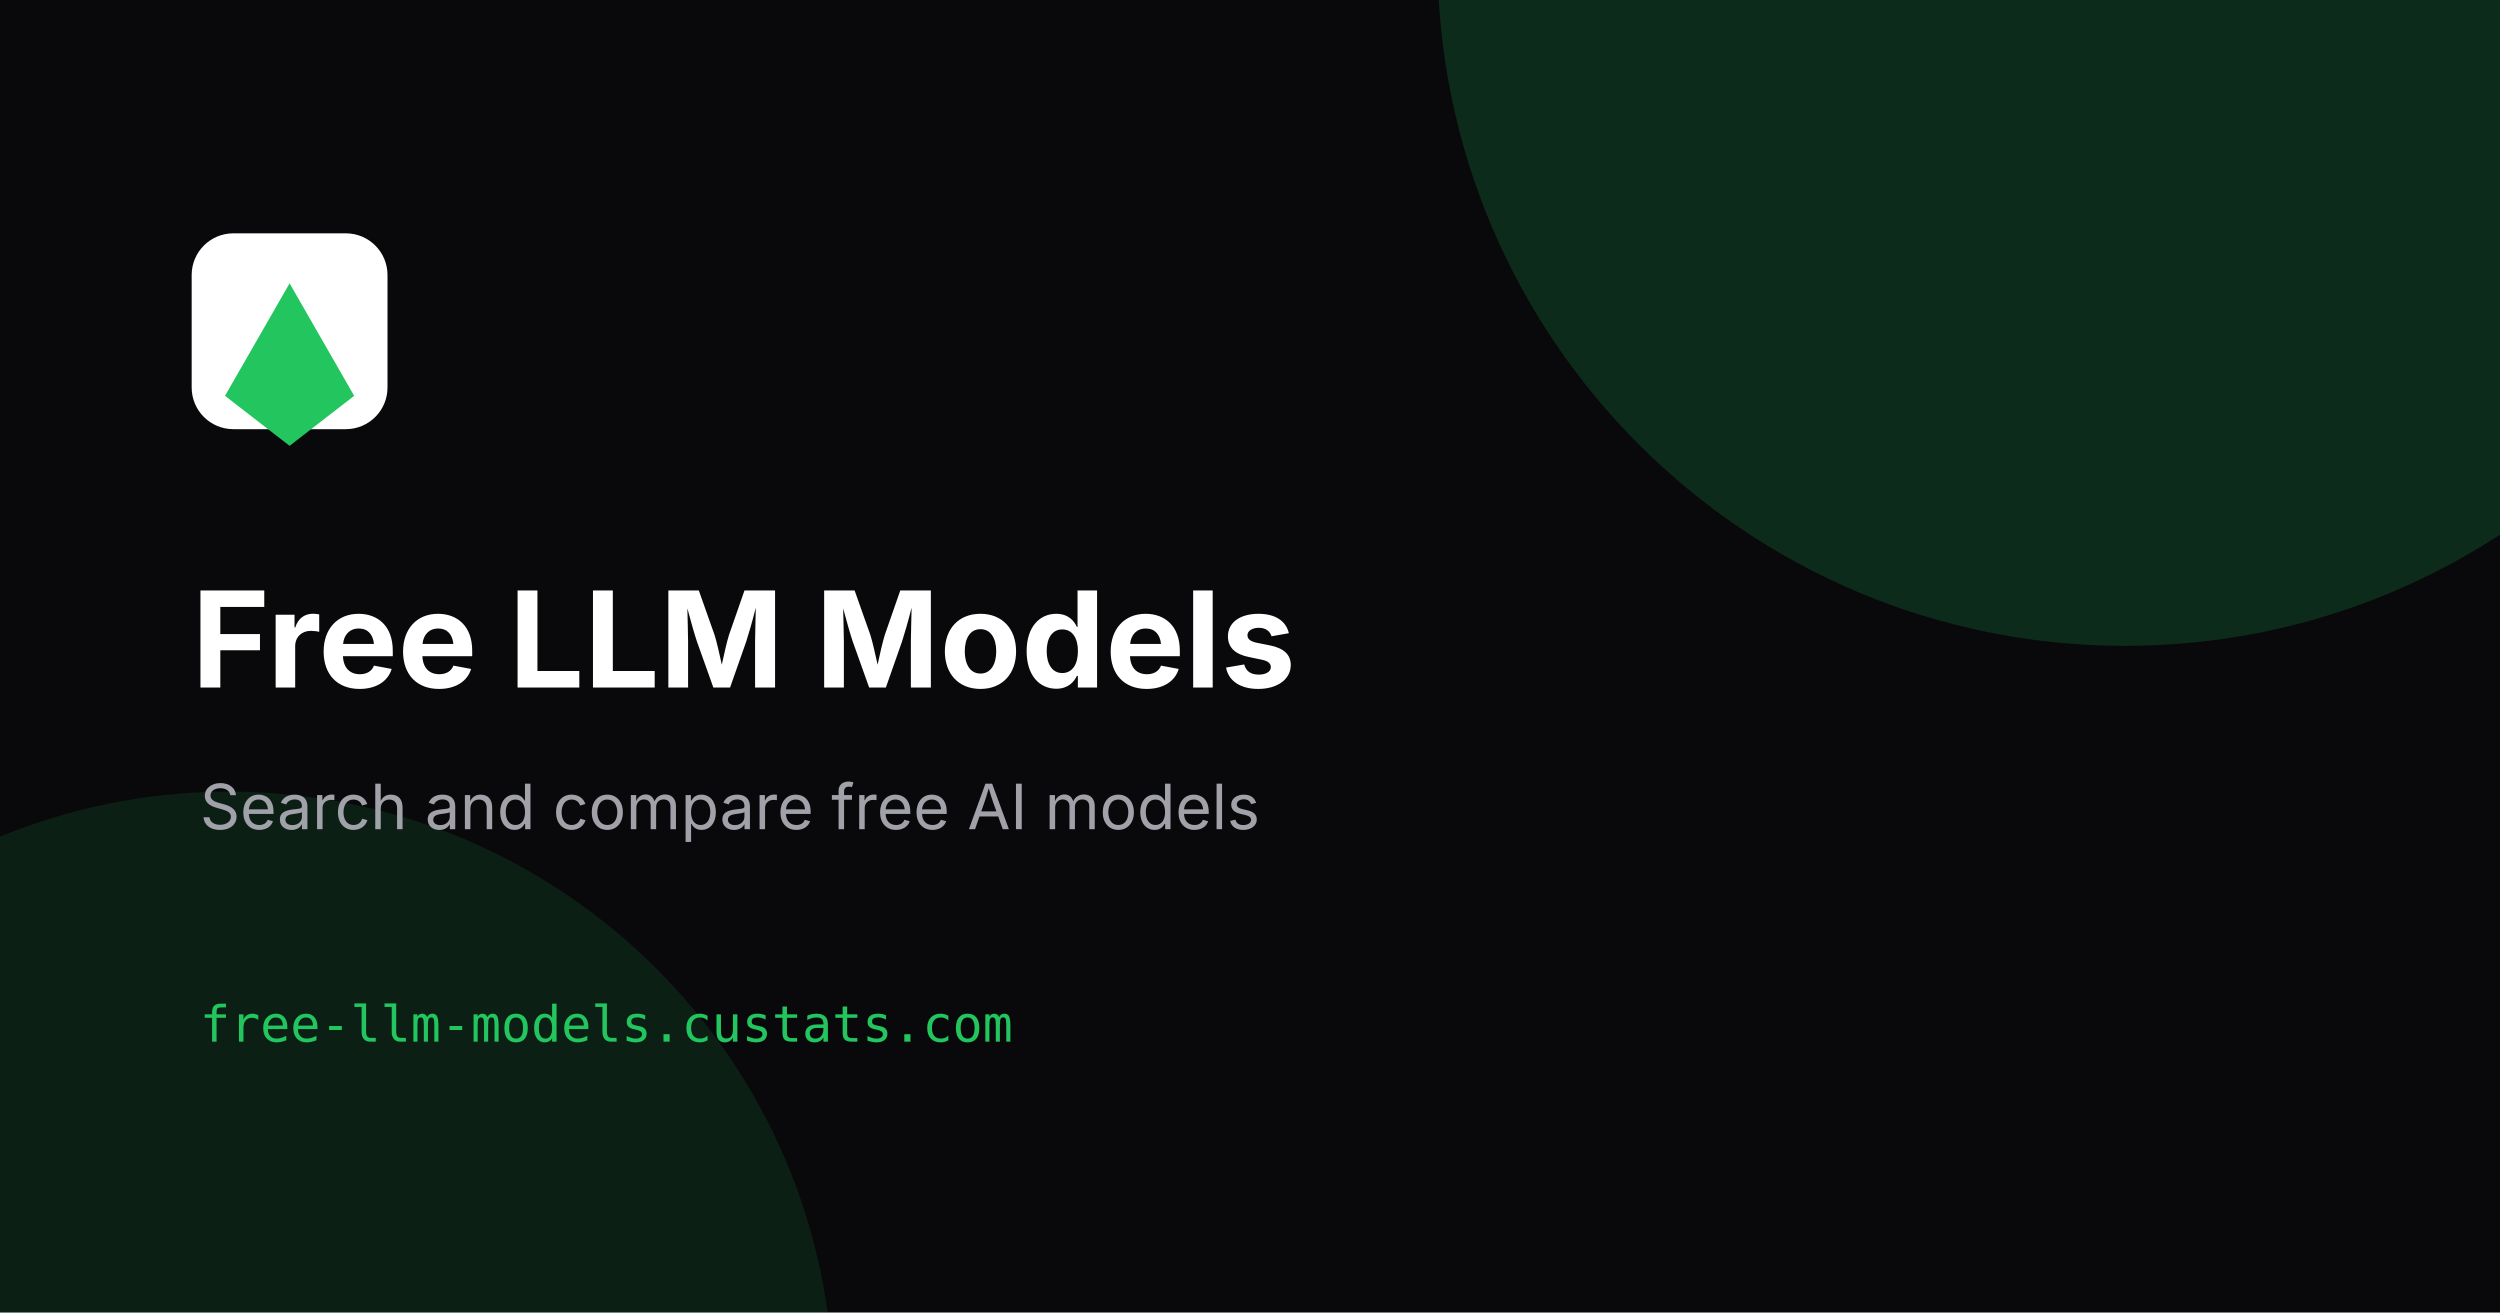
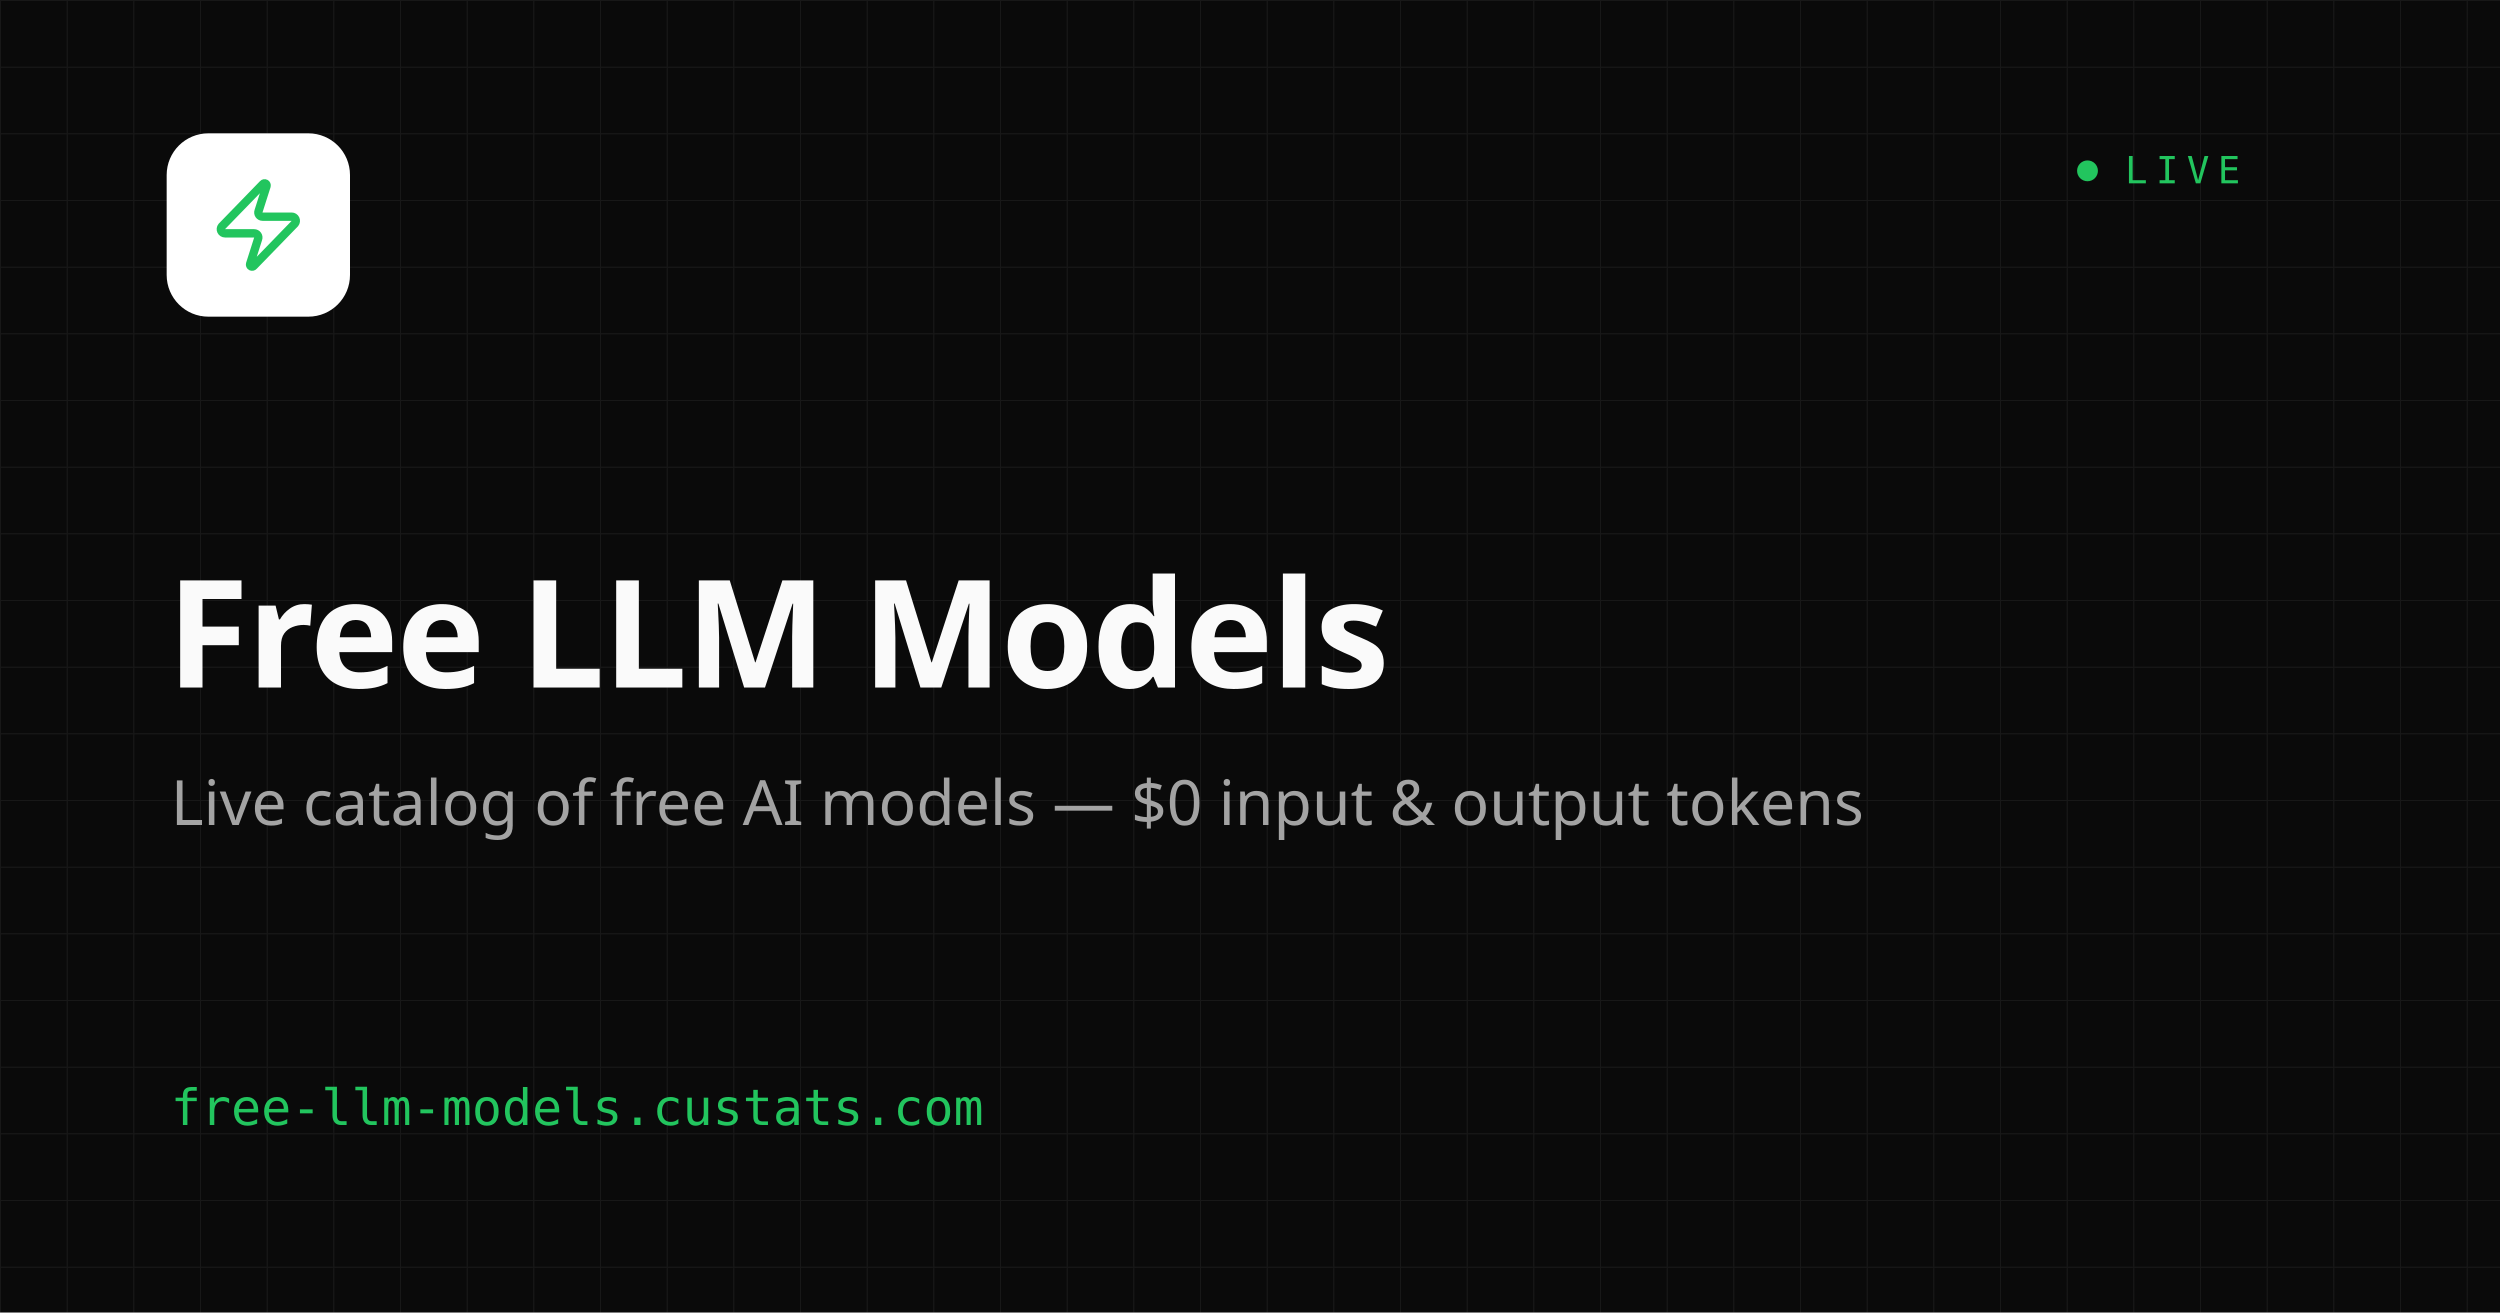
<svg xmlns="http://www.w3.org/2000/svg" width="1200" height="630" viewBox="0 0 1200 630" role="img" aria-labelledby="title desc">
-   <rect width="1200" height="630" fill="#09090b" />
-   <circle cx="1020" cy="-20" r="330" fill="#22c55e" opacity="0.18" />
-   <circle cx="110" cy="670" r="290" fill="#22c55e" opacity="0.12" />
-   <rect x="92" y="112" width="94" height="94" rx="20" fill="#fff" />
-   <path d="M139 136l31 54-31 24-31-24z" fill="#22c55e" />
-   <text x="92" y="330" fill="#fff" font-family="Inter,Arial,sans-serif" font-size="64" font-weight="700">Free LLM Models</text>
-   <text x="96" y="398" fill="#a1a1aa" font-family="Inter,Arial,sans-serif" font-size="30">Search and compare free AI models</text>
-   <text x="96" y="500" fill="#22c55e" font-family="ui-monospace,SFMono-Regular,Menlo,monospace" font-size="24">free-llm-models.custats.com</text>
+   <defs>
+     <pattern id="grid" width="32" height="32" patternUnits="userSpaceOnUse">
+       <path d="M32 0H0V32" fill="none" stroke="#ffffff" stroke-opacity="0.06" stroke-width="1" />
+     </pattern>
+   </defs>
+   <rect width="1200" height="630" fill="#0a0a0a" />
+   <rect width="1200" height="630" fill="url(#grid)" />
+   <circle cx="1002" cy="82" r="5" fill="#22c55e" />
+   <text x="1020" y="88" fill="#22c55e" font-family="'IBM Plex Mono', ui-monospace, SFMono-Regular, Menlo, monospace" font-size="18" letter-spacing="4">LIVE</text>
+   <rect x="80" y="64" width="88" height="88" rx="20" fill="#ffffff" />
+   <g transform="translate(100 84) scale(2)" fill="none" stroke="#22c55e" stroke-width="2" stroke-linecap="round" stroke-linejoin="round">
+     <path d="M4 14a1 1 0 0 1-.78-1.63l9.9-10.2a.5.5 0 0 1 .86.46l-1.92 6.02A1 1 0 0 0 13 10h7a1 1 0 0 1 .78 1.63l-9.9 10.2a.5.5 0 0 1-.86-.46l1.92-6.02A1 1 0 0 0 11 14z" />
+   </g>
+   <text x="80" y="330" fill="#fafafa" font-family="'Bricolage Grotesque Variable', 'Instrument Sans Variable', sans-serif" font-size="72" font-weight="600" letter-spacing="-1">Free LLM Models</text>
+   <text x="82" y="396" fill="#a3a3a3" font-family="'Instrument Sans Variable', sans-serif" font-size="30">Live catalog of free AI models — $0 input &amp; output tokens</text>
+   <text x="82" y="540" fill="#22c55e" font-family="'IBM Plex Mono', ui-monospace, SFMono-Regular, Menlo, monospace" font-size="24">free-llm-models.custats.com</text>
</svg>
